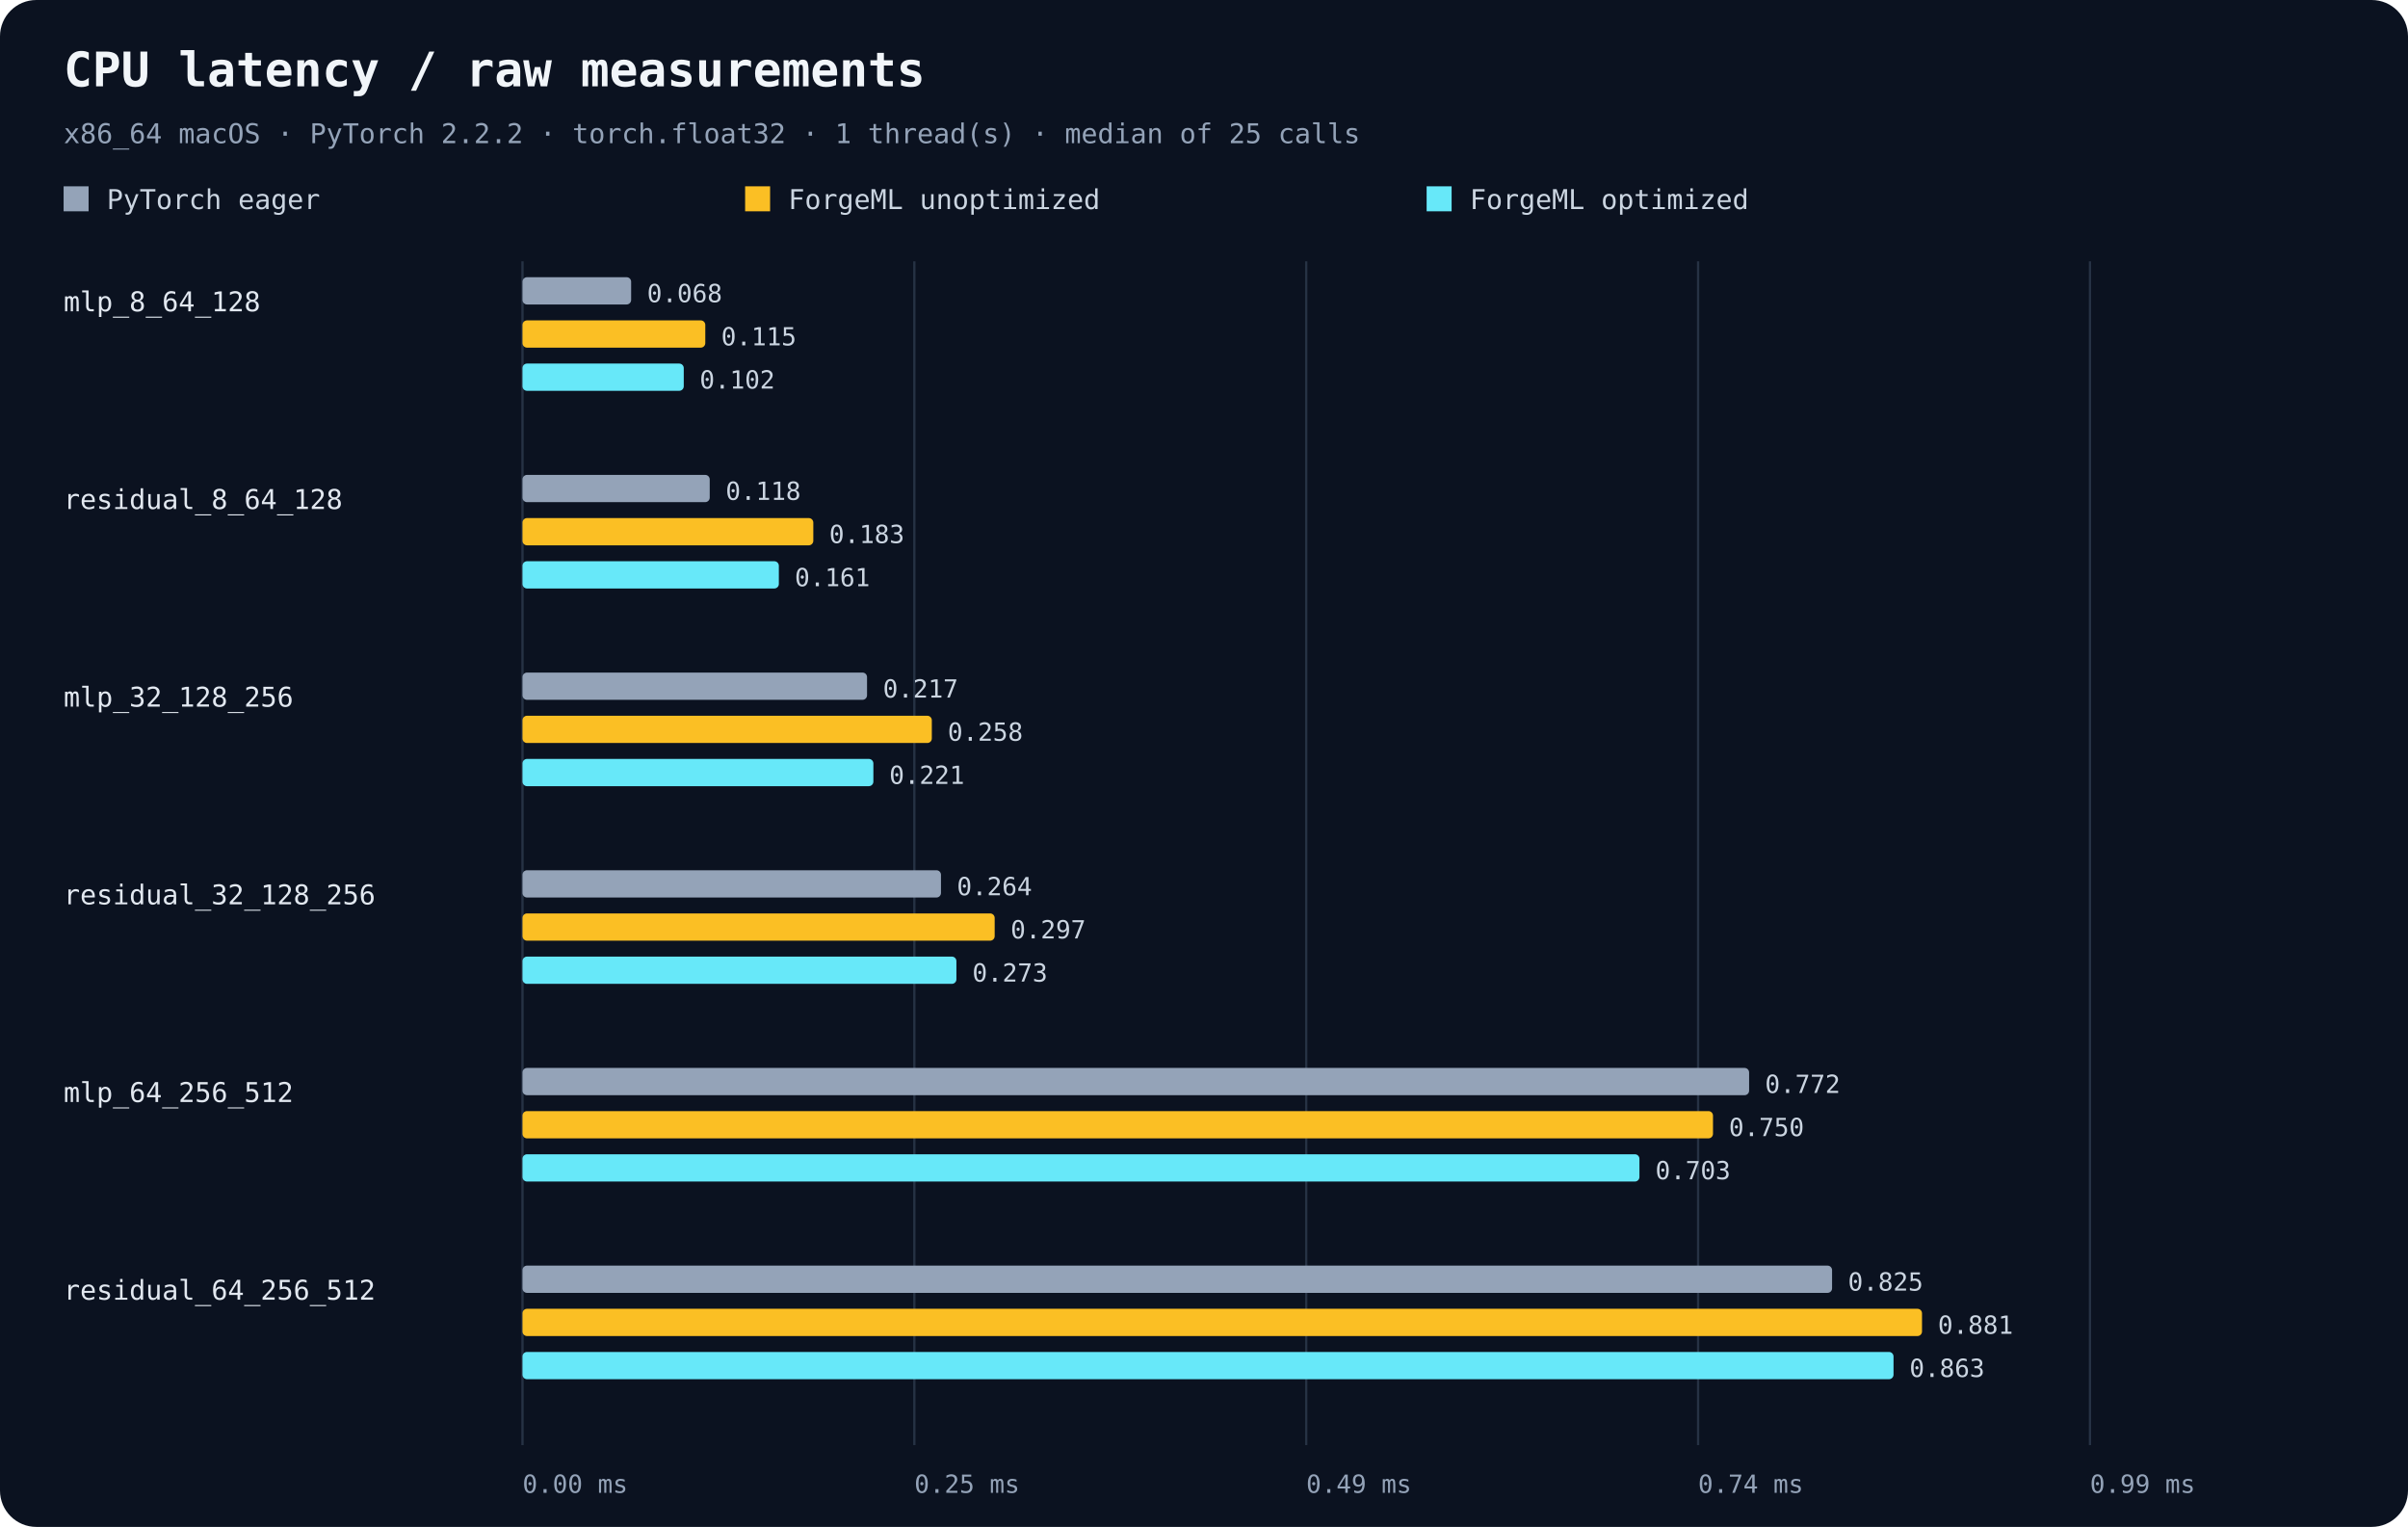
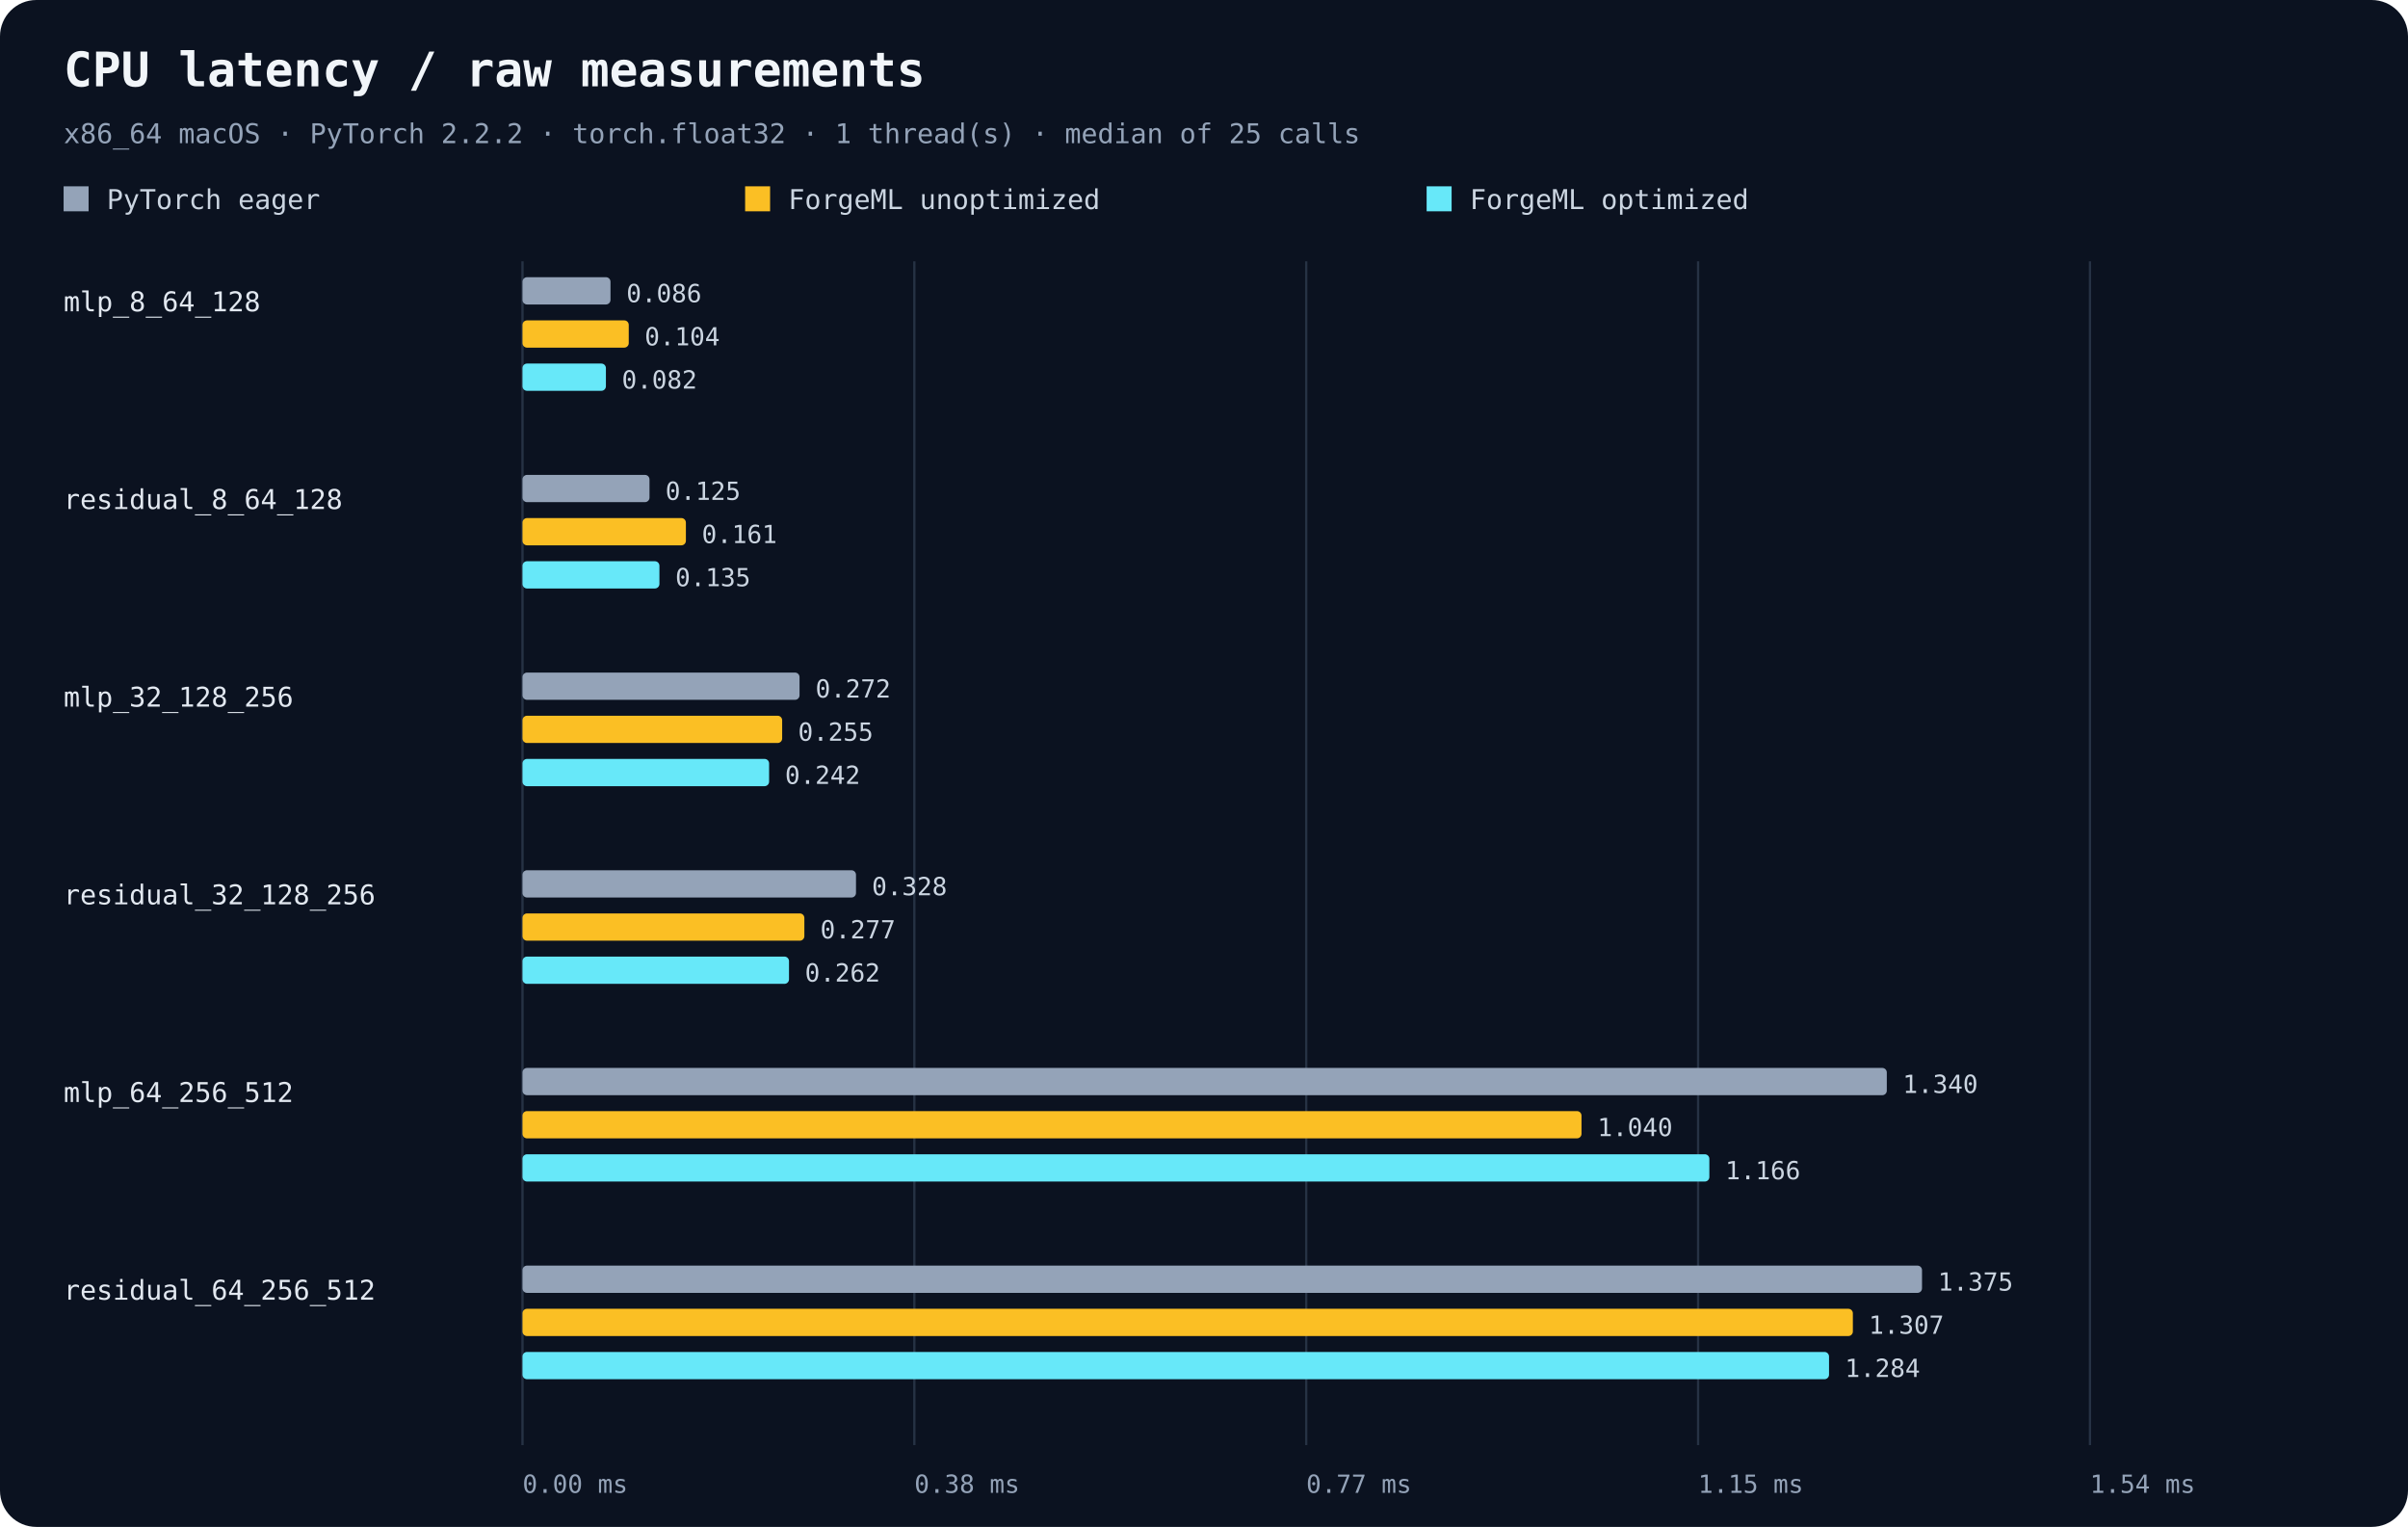
<svg xmlns="http://www.w3.org/2000/svg" width="1060" height="672" viewBox="0 0 1060 672" role="img" aria-labelledby="title desc">
  <rect width="100%" height="100%" rx="16" fill="#0b1220" />
  <g font-family="ui-monospace,SFMono-Regular,Consolas,monospace">
    <text x="28" y="38" fill="#f1f5f9" font-size="21" font-weight="700">CPU latency / raw measurements</text>
    <text x="28" y="63" fill="#94a3b8" font-size="12">x86_64 macOS · PyTorch 2.2.2 · torch.float32 · 1 thread(s) · median of 25 calls</text>
    <rect x="28" y="82" width="11" height="11" fill="#94a3b8" />
    <text x="47" y="92" fill="#cbd5e1" font-size="12">PyTorch eager</text>
    <rect x="328" y="82" width="11" height="11" fill="#fbbf24" />
    <text x="347" y="92" fill="#cbd5e1" font-size="12">ForgeML unoptimized</text>
    <rect x="628" y="82" width="11" height="11" fill="#67e8f9" />
    <text x="647" y="92" fill="#cbd5e1" font-size="12">ForgeML optimized</text>
    <path d="M230.0 115 V636" stroke="#263244" stroke-width="1" />
    <text x="230.0" y="657" fill="#94a3b8" font-size="11">0.00 ms</text>
    <path d="M402.5 115 V636" stroke="#263244" stroke-width="1" />
-     <text x="402.5" y="657" fill="#94a3b8" font-size="11">0.25 ms</text>
+     <text x="402.5" y="657" fill="#94a3b8" font-size="11">0.38 ms</text>
    <path d="M575.0 115 V636" stroke="#263244" stroke-width="1" />
-     <text x="575.0" y="657" fill="#94a3b8" font-size="11">0.49 ms</text>
+     <text x="575.0" y="657" fill="#94a3b8" font-size="11">0.77 ms</text>
    <path d="M747.5 115 V636" stroke="#263244" stroke-width="1" />
-     <text x="747.5" y="657" fill="#94a3b8" font-size="11">0.74 ms</text>
+     <text x="747.5" y="657" fill="#94a3b8" font-size="11">1.15 ms</text>
    <path d="M920.0 115 V636" stroke="#263244" stroke-width="1" />
-     <text x="920.0" y="657" fill="#94a3b8" font-size="11">0.99 ms</text>
+     <text x="920.0" y="657" fill="#94a3b8" font-size="11">1.54 ms</text>
    <text x="28" y="137" fill="#e2e8f0" font-size="12">mlp_8_64_128</text>
-     <rect x="230" y="122" width="47.83" height="12" rx="2" fill="#94a3b8" />
-     <text x="284.83" y="133" fill="#cbd5e1" font-size="11">0.068</text>
-     <rect x="230" y="141" width="80.47" height="12" rx="2" fill="#fbbf24" />
-     <text x="317.47" y="152" fill="#cbd5e1" font-size="11">0.115</text>
-     <rect x="230" y="160" width="70.99" height="12" rx="2" fill="#67e8f9" />
-     <text x="307.99" y="171" fill="#cbd5e1" font-size="11">0.102</text>
+     <rect x="230" y="122" width="38.74" height="12" rx="2" fill="#94a3b8" />
+     <text x="275.74" y="133" fill="#cbd5e1" font-size="11">0.086</text>
+     <rect x="230" y="141" width="46.78" height="12" rx="2" fill="#fbbf24" />
+     <text x="283.78" y="152" fill="#cbd5e1" font-size="11">0.104</text>
+     <rect x="230" y="160" width="36.72" height="12" rx="2" fill="#67e8f9" />
+     <text x="273.72" y="171" fill="#cbd5e1" font-size="11">0.082</text>
    <text x="28" y="224" fill="#e2e8f0" font-size="12">residual_8_64_128</text>
-     <rect x="230" y="209" width="82.42" height="12" rx="2" fill="#94a3b8" />
-     <text x="319.42" y="220" fill="#cbd5e1" font-size="11">0.118</text>
-     <rect x="230" y="228" width="128.02" height="12" rx="2" fill="#fbbf24" />
-     <text x="365.02" y="239" fill="#cbd5e1" font-size="11">0.183</text>
-     <rect x="230" y="247" width="112.85" height="12" rx="2" fill="#67e8f9" />
-     <text x="349.85" y="258" fill="#cbd5e1" font-size="11">0.161</text>
+     <rect x="230" y="209" width="55.91" height="12" rx="2" fill="#94a3b8" />
+     <text x="292.91" y="220" fill="#cbd5e1" font-size="11">0.125</text>
+     <rect x="230" y="228" width="71.93" height="12" rx="2" fill="#fbbf24" />
+     <text x="308.93" y="239" fill="#cbd5e1" font-size="11">0.161</text>
+     <rect x="230" y="247" width="60.28" height="12" rx="2" fill="#67e8f9" />
+     <text x="297.28" y="258" fill="#cbd5e1" font-size="11">0.135</text>
    <text x="28" y="311" fill="#e2e8f0" font-size="12">mlp_32_128_256</text>
-     <rect x="230" y="296" width="151.67" height="12" rx="2" fill="#94a3b8" />
-     <text x="388.67" y="307" fill="#cbd5e1" font-size="11">0.217</text>
-     <rect x="230" y="315" width="180.19" height="12" rx="2" fill="#fbbf24" />
-     <text x="417.19" y="326" fill="#cbd5e1" font-size="11">0.258</text>
-     <rect x="230" y="334" width="154.46" height="12" rx="2" fill="#67e8f9" />
-     <text x="391.46" y="345" fill="#cbd5e1" font-size="11">0.221</text>
+     <rect x="230" y="296" width="121.96" height="12" rx="2" fill="#94a3b8" />
+     <text x="358.96" y="307" fill="#cbd5e1" font-size="11">0.272</text>
+     <rect x="230" y="315" width="114.31" height="12" rx="2" fill="#fbbf24" />
+     <text x="351.31" y="326" fill="#cbd5e1" font-size="11">0.255</text>
+     <rect x="230" y="334" width="108.56" height="12" rx="2" fill="#67e8f9" />
+     <text x="345.56" y="345" fill="#cbd5e1" font-size="11">0.242</text>
    <text x="28" y="398" fill="#e2e8f0" font-size="12">residual_32_128_256</text>
-     <rect x="230" y="383" width="184.22" height="12" rx="2" fill="#94a3b8" />
-     <text x="421.22" y="394" fill="#cbd5e1" font-size="11">0.264</text>
-     <rect x="230" y="402" width="207.86" height="12" rx="2" fill="#fbbf24" />
-     <text x="444.86" y="413" fill="#cbd5e1" font-size="11">0.297</text>
-     <rect x="230" y="421" width="191.01" height="12" rx="2" fill="#67e8f9" />
-     <text x="428.01" y="432" fill="#cbd5e1" font-size="11">0.273</text>
+     <rect x="230" y="383" width="146.81" height="12" rx="2" fill="#94a3b8" />
+     <text x="383.81" y="394" fill="#cbd5e1" font-size="11">0.328</text>
+     <rect x="230" y="402" width="124.08" height="12" rx="2" fill="#fbbf24" />
+     <text x="361.08" y="413" fill="#cbd5e1" font-size="11">0.277</text>
+     <rect x="230" y="421" width="117.32" height="12" rx="2" fill="#67e8f9" />
+     <text x="354.32" y="432" fill="#cbd5e1" font-size="11">0.262</text>
    <text x="28" y="485" fill="#e2e8f0" font-size="12">mlp_64_256_512</text>
-     <rect x="230" y="470" width="539.96" height="12" rx="2" fill="#94a3b8" />
-     <text x="776.96" y="481" fill="#cbd5e1" font-size="11">0.772</text>
-     <rect x="230" y="489" width="524.06" height="12" rx="2" fill="#fbbf24" />
-     <text x="761.06" y="500" fill="#cbd5e1" font-size="11">0.750</text>
-     <rect x="230" y="508" width="491.68" height="12" rx="2" fill="#67e8f9" />
-     <text x="728.68" y="519" fill="#cbd5e1" font-size="11">0.703</text>
+     <rect x="230" y="470" width="600.57" height="12" rx="2" fill="#94a3b8" />
+     <text x="837.57" y="481" fill="#cbd5e1" font-size="11">1.340</text>
+     <rect x="230" y="489" width="466.18" height="12" rx="2" fill="#fbbf24" />
+     <text x="703.18" y="500" fill="#cbd5e1" font-size="11">1.040</text>
+     <rect x="230" y="508" width="522.46" height="12" rx="2" fill="#67e8f9" />
+     <text x="759.46" y="519" fill="#cbd5e1" font-size="11">1.166</text>
    <text x="28" y="572" fill="#e2e8f0" font-size="12">residual_64_256_512</text>
-     <rect x="230" y="557" width="576.48" height="12" rx="2" fill="#94a3b8" />
-     <text x="813.48" y="568" fill="#cbd5e1" font-size="11">0.825</text>
-     <rect x="230" y="576" width="616.07" height="12" rx="2" fill="#fbbf24" />
-     <text x="853.07" y="587" fill="#cbd5e1" font-size="11">0.881</text>
-     <rect x="230" y="595" width="603.53" height="12" rx="2" fill="#67e8f9" />
-     <text x="840.53" y="606" fill="#cbd5e1" font-size="11">0.863</text>
+     <rect x="230" y="557" width="616.07" height="12" rx="2" fill="#94a3b8" />
+     <text x="853.07" y="568" fill="#cbd5e1" font-size="11">1.375</text>
+     <rect x="230" y="576" width="585.63" height="12" rx="2" fill="#fbbf24" />
+     <text x="822.63" y="587" fill="#cbd5e1" font-size="11">1.307</text>
+     <rect x="230" y="595" width="575.14" height="12" rx="2" fill="#67e8f9" />
+     <text x="812.14" y="606" fill="#cbd5e1" font-size="11">1.284</text>
  </g>
</svg>
